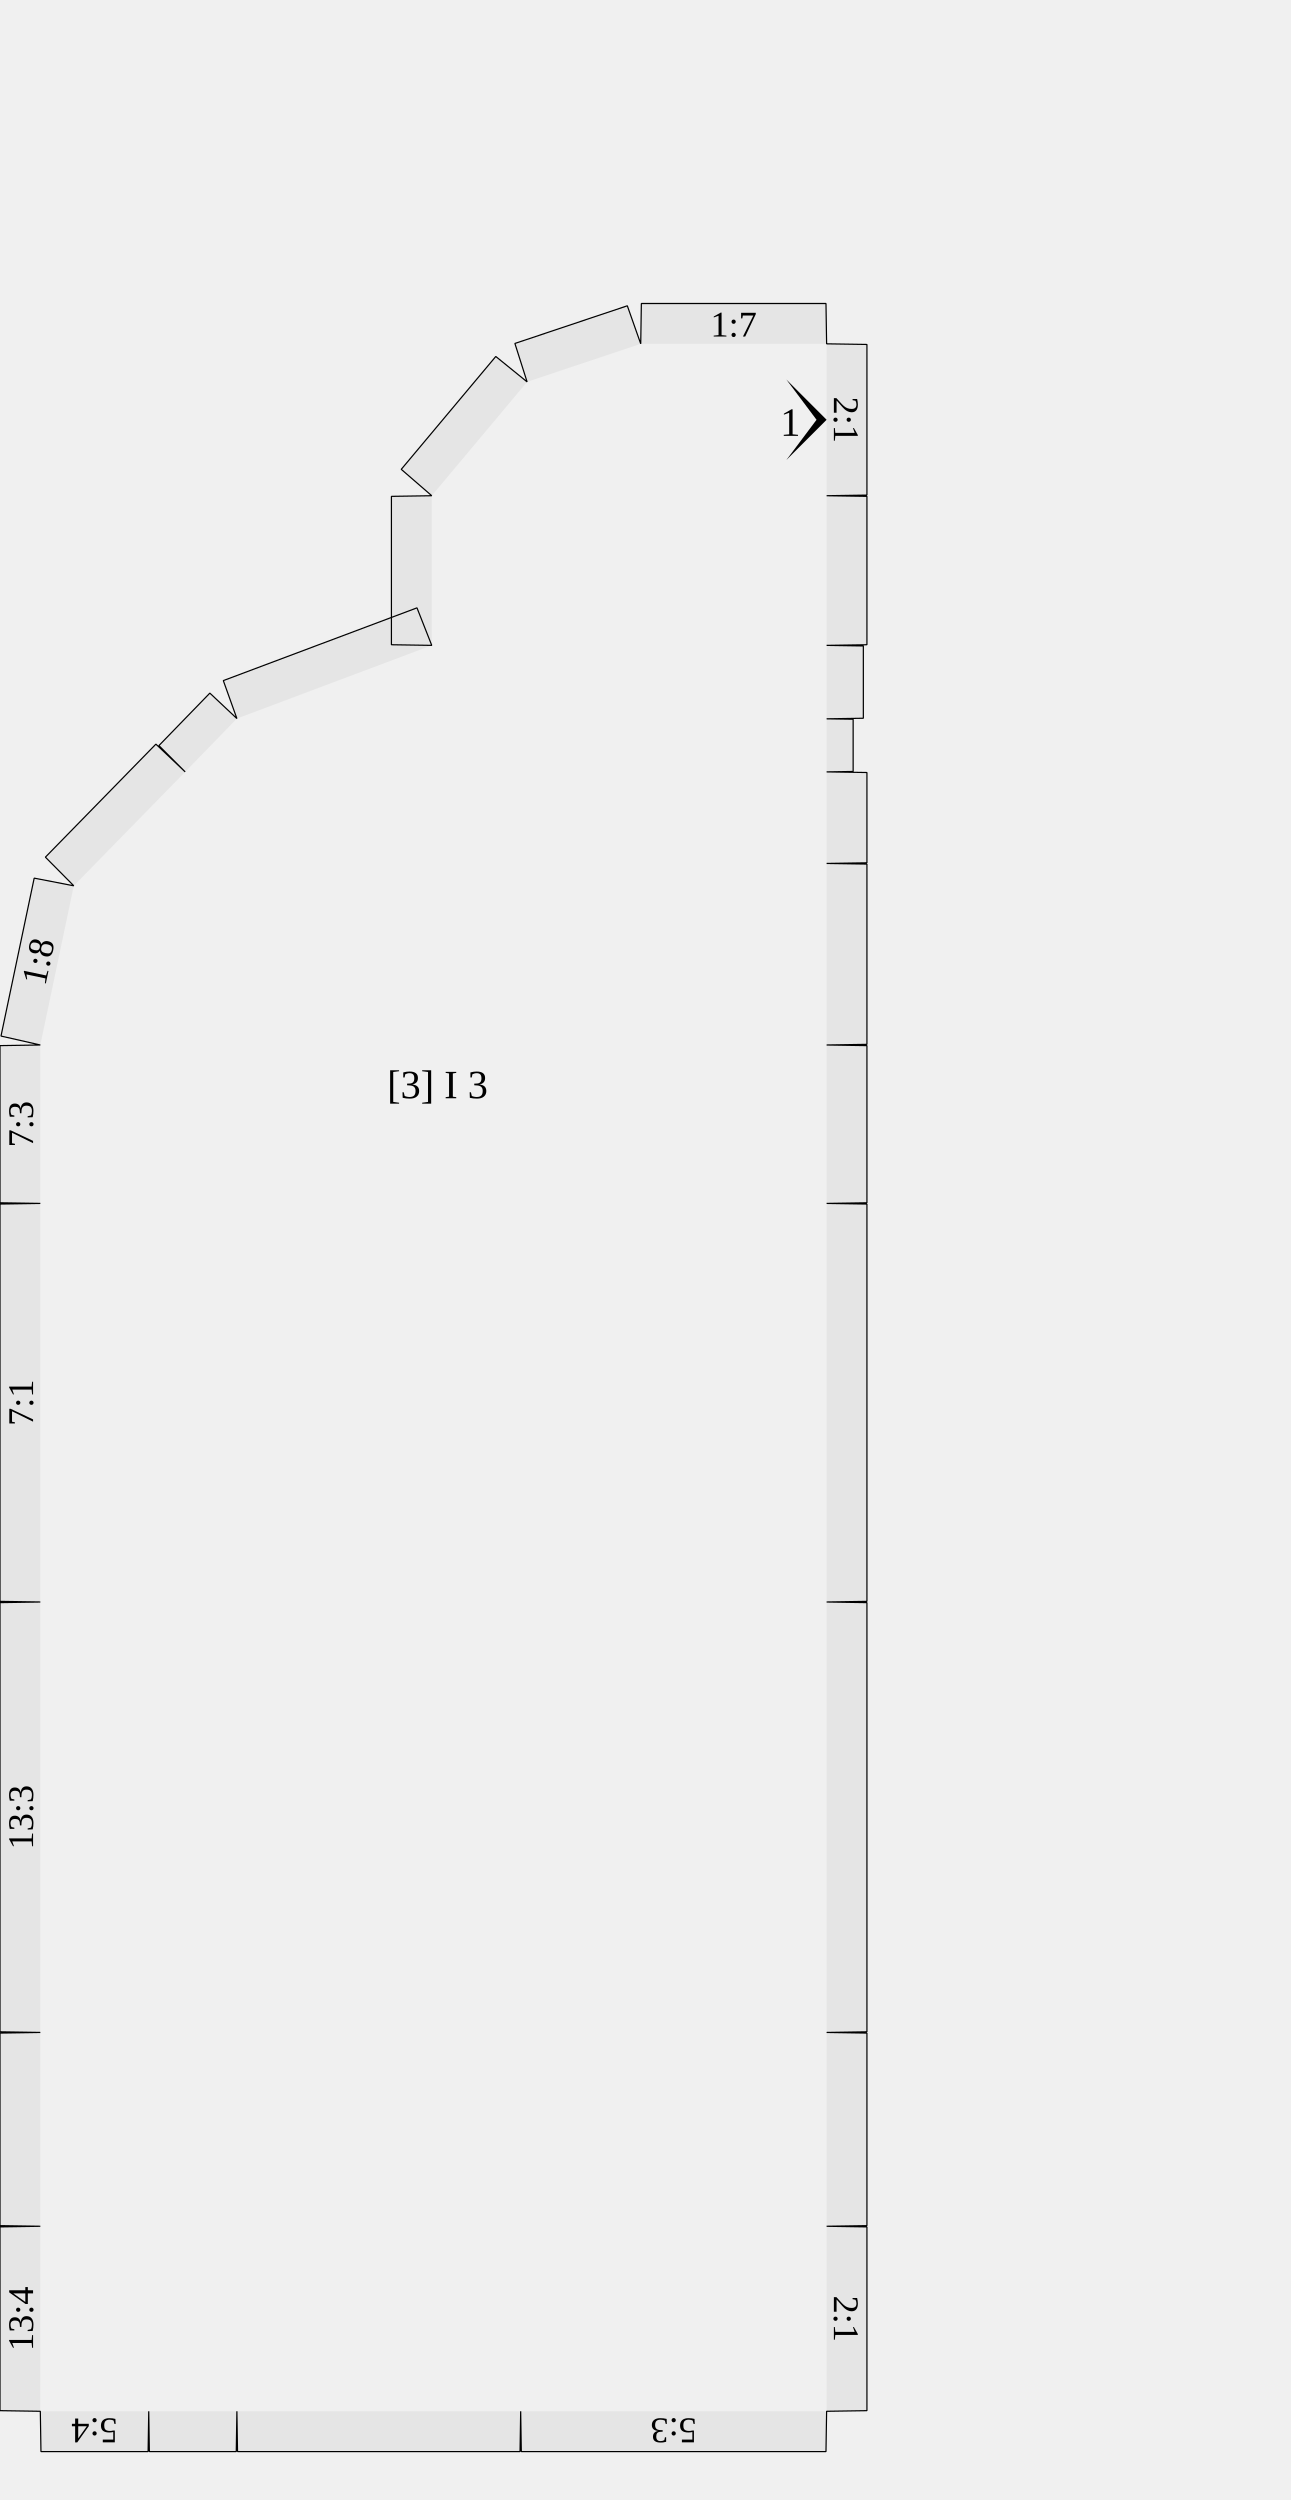
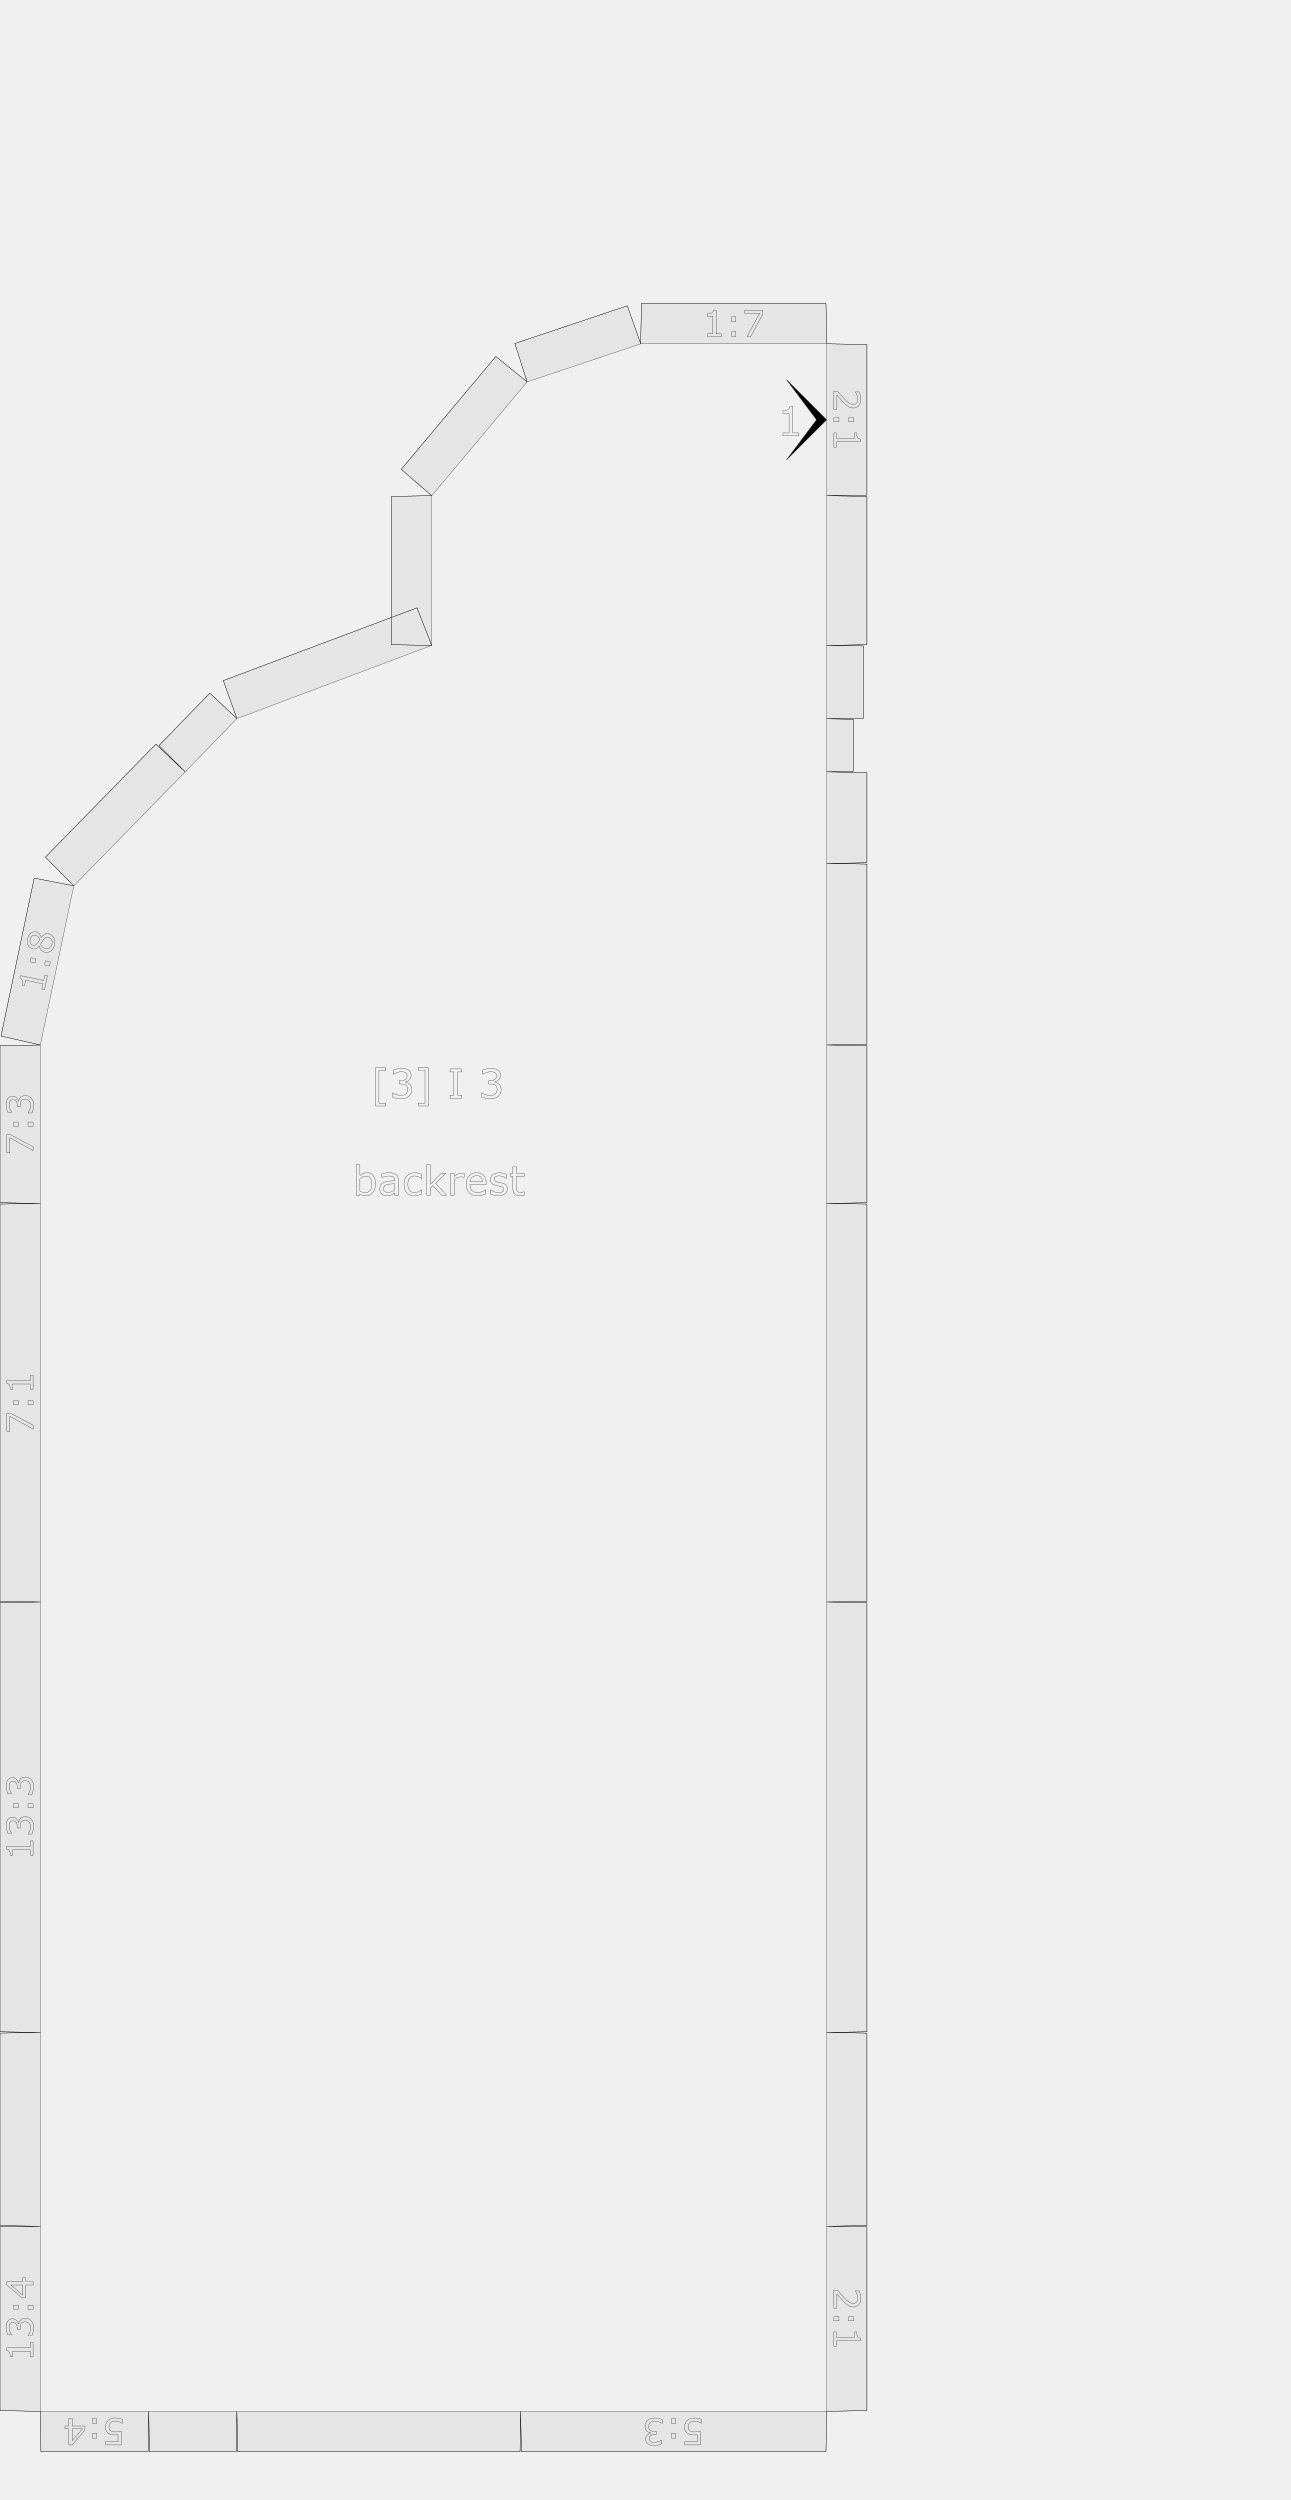
- <svg xmlns="http://www.w3.org/2000/svg" version="1.1" width="320.00mm" height="620.00mm" viewBox="0 0 320.00 620.00">
-   <style type="text/css">
+ <svg xmlns="http://www.w3.org/2000/svg" version="1.1" width="320.00mm" height="620.00mm" viewBox="0 0 320.00 620.00" id="svg62">
+   <defs id="defs66" />
+   <style type="text/css" id="style2">
    path {
        fill: none;
        stroke-linecap: butt;
        stroke-linejoin: bevel;
        stroke-dasharray: none;
    }
    path.outer {
        stroke: #000000;
        stroke-dasharray: none;
        stroke-dashoffset: 0;
        stroke-width: 0.3;
        stroke-opacity: 1.0;
    }
    path.convex {
        stroke: #000000;
        stroke-dasharray: 0.50,1.00;
        stroke-dashoffset:0;
        stroke-width:0.2;
        stroke-opacity: 1.0
    }
    path.concave {
        stroke: #000000;
        stroke-dasharray: 1.00,0.50,0.20,0.50;
        stroke-dashoffset: 0;
        stroke-width: 0.2;
        stroke-opacity: 1.0
    }
    path.freestyle {
        stroke: #000000;
        stroke-dasharray: none;
        stroke-dashoffset: 0;
        stroke-width: 0.2;
        stroke-opacity: 1.0
    }
    path.outer_background {
        stroke: #ffffff;
        stroke-opacity: 1.0;
        stroke-width: 0.5
    }
    path.inner_background {
        stroke: #ffffff;
        stroke-opacity: 1.0;
        stroke-width: 0.2
    }
    path.sticker {
        fill: #e5e5e5;
        stroke: none;
        fill-opacity: 1.0;
    }
    path.arrow {
        fill: #000000;
    }
    text {
        font-style: normal;
        fill: #000000;
        fill-opacity: 1.0;
        stroke: none;
    }
    text, tspan {
        text-anchor:middle;
    }
    </style>
-   <g>
-     <text transform="translate(108.5 272.3666)" style="font-size:10.00">
-       <tspan>[3] I 3</tspan>
-     </text>
-     <path class="sticker" d=" M 205 397.294 L 215 397.451 L 215 503.889 L 205 504.046 Z M 205 552.113 L 215 552.27 L 215 597.843 L 205 598 Z M 205 178.267 L 211.58 178.37 L 211.58 191.324 L 205 191.427 Z M 205 160.052 L 214.108 160.195 L 214.108 178.124 L 205 178.267 Z M 205 85.267 L 215 85.424 L 215 122.782 L 205 122.939 Z M 205 259.156 L 215 259.313 L 215 298.29 L 205 298.447 Z M 205 122.939 L 215 123.096 L 215 159.895 L 205 160.052 Z M 205 214.133 L 215 214.29 L 215 258.999 L 205 259.156 Z M 205 298.447 L 215 298.604 L 215 397.137 L 205 397.294 Z M 205 504.046 L 215 504.203 L 215 551.955 L 205 552.113 Z M 205 191.427 L 215 191.584 L 215 213.976 L 205 214.133 Z M 10 504.046 L 0 503.889 L 0 397.451 L 10 397.294 Z M 10 598 L 0 597.843 L 0 552.27 L 10 552.113 Z M 58.75 598 L 58.593 608 L 37.044 608 L 36.887 598 Z M 205 598 L 204.843 608 L 129.285 608 L 129.128 598 Z M 45.922 191.423 L 39.412 184.905 L 52.039 171.892 L 58.75 178.203 Z M 10 397.294 L 0 397.137 L 0 298.604 L 10 298.447 Z M 58.75 178.203 L 55.381 168.786 L 103.41 150.746 L 107.073 160.052 Z M 158.9 85.267 L 159.057 75.267 L 204.843 75.267 L 205 85.267 Z M 107.073 160.052 L 97.073 159.895 L 97.073 123.096 L 107.073 122.939 Z M 18.297 219.679 L 11.257 212.576 L 38.662 184.545 L 45.922 191.423 Z M 10 259.156 L 0.246 256.945 L 8.479 217.776 L 18.297 219.679 Z M 129.128 598 L 128.971 608 L 58.907 608 L 58.75 598 Z M 130.72 94.707 L 127.693 85.175 L 155.575 75.835 L 158.9 85.267 Z M 107.073 122.939 L 99.508 116.397 L 122.953 88.406 L 130.72 94.707 Z M 36.887 598 L 36.73 608 L 10.157 608 L 10 598 Z M 10 298.447 L 0 298.29 L 0 259.313 L 10 259.156 Z M 10 552.113 L 0 551.955 L 0 504.203 L 10 504.046 Z " />
-     <path class="outer" d=" M 215 298.604 L 215 397.137 L 205 397.294 L 215 397.451 L 215 503.889 L 205 504.046 L 215 504.203 L 215 551.955 L 205 552.113 L 215 552.27 L 215 597.843 L 205 598 L 204.843 608 L 129.285 608 L 129.128 598 L 128.971 608 L 58.907 608 L 58.75 598 L 58.593 608 L 37.044 608 L 36.887 598 L 36.73 608 L 10.157 608 L 10 598 L 0 597.843 L 0 552.27 L 10 552.113 L 0 551.955 L 0 504.203 L 10 504.046 L 0 503.889 L 0 397.451 L 10 397.294 L 0 397.137 L 0 298.604 L 10 298.447 L 0 298.29 L 0 259.313 L 10 259.156 L 0.246 256.945 L 8.479 217.776 L 18.297 219.679 L 11.257 212.576 L 38.662 184.545 L 45.922 191.423 L 39.412 184.905 L 52.039 171.892 L 58.75 178.203 L 55.381 168.786 L 103.41 150.746 L 107.073 160.052 L 97.073 159.895 L 97.073 123.096 L 107.073 122.939 L 99.508 116.397 L 122.953 88.406 L 130.72 94.707 L 127.693 85.175 L 155.575 75.835 L 158.9 85.267 L 159.057 75.267 L 204.843 75.267 L 205 85.267 L 215 85.424 L 215 122.782 L 205 122.939 L 215 123.096 L 215 159.895 L 205 160.052 L 214.108 160.195 L 214.108 178.124 L 205 178.267 L 211.58 178.37 L 211.58 191.324 L 205 191.427 L 215 191.584 L 215 213.976 L 205 214.133 L 215 214.29 L 215 258.999 L 205 259.156 L 215 259.313 L 215 298.29 L 205 298.447 Z " />
-     <text transform="matrix(-0 1 -1 -0 206.8001 575.0563)" style="font-size:9.00">
-       <tspan>2:1</tspan>
-     </text>
-     <g>
-       <path transform="matrix(0.000003 10 -10 0.000003 205 104.1028)" class="arrow" d="M 0 0 L 1 1 L 0 0.25 L -1 1 Z" />
-       <text transform="translate(196 108.1028)" style="font-size:10.00">
-         <tspan>1</tspan>
-       </text>
+   <g id="g60">
+     <g id="g4785">
+       <path d="m 95.663,274.281 h -2.539 v -9.512 h 2.539 v 0.698 h -1.689 v 8.115 h 1.689 z" style="font-style:normal;font-size:medium;text-anchor:middle;fill:none;fill-opacity:1;stroke:#000000;stroke-width:0.066;stroke-linecap:butt;stroke-linejoin:bevel;stroke-dasharray:none;stroke-opacity:1" id="path4679" />
+       <path d="m 101.576,268.866 q 0.234,0.21 0.386,0.527 0.151,0.317 0.151,0.82 0,0.498 -0.181,0.913 -0.181,0.415 -0.508,0.723 -0.366,0.342 -0.864,0.508 -0.493,0.161 -1.084,0.161 -0.605,0 -1.191,-0.146 -0.586,-0.142 -0.962,-0.312 v -1.021 h 0.073 q 0.415,0.273 0.977,0.454 0.562,0.181 1.084,0.181 0.308,0 0.654,-0.103 0.347,-0.103 0.562,-0.303 0.225,-0.215 0.332,-0.474 0.112,-0.259 0.112,-0.654 0,-0.391 -0.127,-0.645 -0.122,-0.259 -0.342,-0.405 -0.22,-0.151 -0.532,-0.205 -0.313,-0.059 -0.674,-0.059 h -0.439 v -0.811 h 0.342 q 0.742,0 1.182,-0.308 0.444,-0.312 0.444,-0.908 0,-0.264 -0.112,-0.459 -0.112,-0.2 -0.312,-0.327 -0.21,-0.127 -0.449,-0.176 -0.239,-0.049 -0.542,-0.049 -0.464,0 -0.986,0.166 -0.522,0.166 -0.986,0.469 h -0.049 v -1.021 q 0.347,-0.171 0.923,-0.312 0.581,-0.146 1.123,-0.146 0.532,0 0.938,0.098 0.405,0.098 0.732,0.312 0.352,0.234 0.532,0.566 0.181,0.332 0.181,0.776 0,0.605 -0.43,1.06 -0.425,0.449 -1.006,0.566 v 0.068 q 0.234,0.039 0.537,0.166 0.303,0.122 0.513,0.308 z" style="font-style:normal;font-size:medium;text-anchor:middle;fill:none;fill-opacity:1;stroke:#000000;stroke-width:0.066;stroke-linecap:butt;stroke-linejoin:bevel;stroke-dasharray:none;stroke-opacity:1" id="path4681" />
+       <path d="m 106.249,274.281 h -2.539 v -0.698 h 1.689 v -8.115 h -1.689 v -0.698 h 2.539 z" style="font-style:normal;font-size:medium;text-anchor:middle;fill:none;fill-opacity:1;stroke:#000000;stroke-width:0.066;stroke-linecap:butt;stroke-linejoin:bevel;stroke-dasharray:none;stroke-opacity:1" id="path4683" />
+       <path d="m 114.481,272.367 h -2.871 v -0.742 h 0.952 v -5.786 h -0.952 v -0.742 h 2.871 v 0.742 h -0.952 v 5.786 h 0.952 z" style="font-style:normal;font-size:medium;text-anchor:middle;fill:none;fill-opacity:1;stroke:#000000;stroke-width:0.066;stroke-linecap:butt;stroke-linejoin:bevel;stroke-dasharray:none;stroke-opacity:1" id="path4685" />
+       <path d="m 123.744,268.866 q 0.234,0.21 0.386,0.527 0.151,0.317 0.151,0.82 0,0.498 -0.181,0.913 -0.181,0.415 -0.508,0.723 -0.366,0.342 -0.864,0.508 -0.493,0.161 -1.084,0.161 -0.605,0 -1.191,-0.146 -0.586,-0.142 -0.962,-0.312 v -1.021 h 0.073 q 0.415,0.273 0.977,0.454 0.562,0.181 1.084,0.181 0.308,0 0.654,-0.103 0.347,-0.103 0.562,-0.303 0.225,-0.215 0.332,-0.474 0.112,-0.259 0.112,-0.654 0,-0.391 -0.127,-0.645 -0.122,-0.259 -0.342,-0.405 -0.22,-0.151 -0.532,-0.205 -0.312,-0.059 -0.674,-0.059 h -0.439 v -0.811 h 0.342 q 0.742,0 1.182,-0.308 0.444,-0.312 0.444,-0.908 0,-0.264 -0.112,-0.459 -0.112,-0.2 -0.312,-0.327 -0.21,-0.127 -0.449,-0.176 -0.239,-0.049 -0.542,-0.049 -0.464,0 -0.986,0.166 -0.522,0.166 -0.986,0.469 h -0.049 v -1.021 q 0.347,-0.171 0.923,-0.312 0.581,-0.146 1.123,-0.146 0.532,0 0.938,0.098 0.405,0.098 0.732,0.312 0.352,0.234 0.532,0.566 0.181,0.332 0.181,0.776 0,0.605 -0.43,1.06 -0.425,0.449 -1.006,0.566 v 0.068 q 0.234,0.039 0.537,0.166 0.303,0.122 0.513,0.308 z" style="font-style:normal;font-size:medium;text-anchor:middle;fill:none;fill-opacity:1;stroke:#000000;stroke-width:0.066;stroke-linecap:butt;stroke-linejoin:bevel;stroke-dasharray:none;stroke-opacity:1" id="path4687" />
+       <path style="stroke:#000000;stroke-opacity:1;stroke-width:0.066" id="path8" d=" M 205 397.294 L 215 397.451 L 215 503.889 L 205 504.046 Z M 205 552.113 L 215 552.27 L 215 597.843 L 205 598 Z M 205 178.267 L 211.58 178.37 L 211.58 191.324 L 205 191.427 Z M 205 160.052 L 214.108 160.195 L 214.108 178.124 L 205 178.267 Z M 205 85.267 L 215 85.424 L 215 122.782 L 205 122.939 Z M 205 259.156 L 215 259.313 L 215 298.29 L 205 298.447 Z M 205 122.939 L 215 123.096 L 215 159.895 L 205 160.052 Z M 205 214.133 L 215 214.29 L 215 258.999 L 205 259.156 Z M 205 298.447 L 215 298.604 L 215 397.137 L 205 397.294 Z M 205 504.046 L 215 504.203 L 215 551.955 L 205 552.113 Z M 205 191.427 L 215 191.584 L 215 213.976 L 205 214.133 Z M 10 504.046 L 0 503.889 L 0 397.451 L 10 397.294 Z M 10 598 L 0 597.843 L 0 552.27 L 10 552.113 Z M 58.75 598 L 58.593 608 L 37.044 608 L 36.887 598 Z M 205 598 L 204.843 608 L 129.285 608 L 129.128 598 Z M 45.922 191.423 L 39.412 184.905 L 52.039 171.892 L 58.75 178.203 Z M 10 397.294 L 0 397.137 L 0 298.604 L 10 298.447 Z M 58.75 178.203 L 55.381 168.786 L 103.41 150.746 L 107.073 160.052 Z M 158.9 85.267 L 159.057 75.267 L 204.843 75.267 L 205 85.267 Z M 107.073 160.052 L 97.073 159.895 L 97.073 123.096 L 107.073 122.939 Z M 18.297 219.679 L 11.257 212.576 L 38.662 184.545 L 45.922 191.423 Z M 10 259.156 L 0.246 256.945 L 8.479 217.776 L 18.297 219.679 Z M 129.128 598 L 128.971 608 L 58.907 608 L 58.75 598 Z M 130.72 94.707 L 127.693 85.175 L 155.575 75.835 L 158.9 85.267 Z M 107.073 122.939 L 99.508 116.397 L 122.953 88.406 L 130.72 94.707 Z M 36.887 598 L 36.73 608 L 10.157 608 L 10 598 Z M 10 298.447 L 0 298.29 L 0 259.313 L 10 259.156 Z M 10 552.113 L 0 551.955 L 0 504.203 L 10 504.046 Z " class="sticker" />
+       <path style="stroke:#000000;stroke-opacity:1;stroke-width:0.066" id="path10" d=" M 215 298.604 L 215 397.137 L 205 397.294 L 215 397.451 L 215 503.889 L 205 504.046 L 215 504.203 L 215 551.955 L 205 552.113 L 215 552.27 L 215 597.843 L 205 598 L 204.843 608 L 129.285 608 L 129.128 598 L 128.971 608 L 58.907 608 L 58.75 598 L 58.593 608 L 37.044 608 L 36.887 598 L 36.73 608 L 10.157 608 L 10 598 L 0 597.843 L 0 552.27 L 10 552.113 L 0 551.955 L 0 504.203 L 10 504.046 L 0 503.889 L 0 397.451 L 10 397.294 L 0 397.137 L 0 298.604 L 10 298.447 L 0 298.29 L 0 259.313 L 10 259.156 L 0.246 256.945 L 8.479 217.776 L 18.297 219.679 L 11.257 212.576 L 38.662 184.545 L 45.922 191.423 L 39.412 184.905 L 52.039 171.892 L 58.75 178.203 L 55.381 168.786 L 103.41 150.746 L 107.073 160.052 L 97.073 159.895 L 97.073 123.096 L 107.073 122.939 L 99.508 116.397 L 122.953 88.406 L 130.72 94.707 L 127.693 85.175 L 155.575 75.835 L 158.9 85.267 L 159.057 75.267 L 204.843 75.267 L 205 85.267 L 215 85.424 L 215 122.782 L 205 122.939 L 215 123.096 L 215 159.895 L 205 160.052 L 214.108 160.195 L 214.108 178.124 L 205 178.267 L 211.58 178.37 L 211.58 191.324 L 205 191.427 L 215 191.584 L 215 213.976 L 205 214.133 L 215 214.29 L 215 258.999 L 205 259.156 L 215 259.313 L 215 298.29 L 205 298.447 Z " class="outer" />
+       <path d="m 206.8,572.415 v -4.43 h 0.918 q 0.396,0.461 0.791,0.923 0.396,0.466 0.787,0.866 0.817,0.844 1.296,1.156 0.483,0.312 1.042,0.312 0.51,0 0.795,-0.338 0.29,-0.334 0.29,-0.936 0,-0.4 -0.141,-0.866 -0.141,-0.466 -0.431,-0.91 v -0.044 h 0.923 q 0.154,0.312 0.281,0.831 0.127,0.523 0.127,1.011 0,1.006 -0.488,1.578 -0.483,0.571 -1.314,0.571 -0.374,0 -0.699,-0.097 -0.321,-0.092 -0.611,-0.277 -0.272,-0.171 -0.536,-0.404 -0.264,-0.229 -0.584,-0.558 -0.461,-0.47 -0.896,-0.971 -0.431,-0.501 -0.8,-0.936 v 3.52 z" style="font-style:normal;font-size:medium;text-anchor:middle;fill:none;fill-opacity:1;stroke:#000000;stroke-width:0.066;stroke-linecap:butt;stroke-linejoin:bevel;stroke-dasharray:none;stroke-opacity:1" id="path4672" />
+       <path d="m 210.456,575.579 v -1.05 h 1.252 v 1.05 z m -3.656,0 v -1.05 h 1.252 v 1.05 z" style="font-style:normal;font-size:medium;text-anchor:middle;fill:none;fill-opacity:1;stroke:#000000;stroke-width:0.066;stroke-linecap:butt;stroke-linejoin:bevel;stroke-dasharray:none;stroke-opacity:1" id="path4674" />
+       <path d="m 206.8,581.868 v -3.542 h 0.668 v 1.362 h 4.386 v -1.362 h 0.598 q 0,0.277 0.044,0.593 0.048,0.316 0.136,0.479 0.11,0.202 0.277,0.316 0.171,0.119 0.457,0.136 v 0.681 h -5.897 v 1.336 z" style="font-style:normal;font-size:medium;text-anchor:middle;fill:none;fill-opacity:1;stroke:#000000;stroke-width:0.066;stroke-linecap:butt;stroke-linejoin:bevel;stroke-dasharray:none;stroke-opacity:1" id="path4676" />
+       <path class="arrow" d="m 205,104.103 -10,10 7.5,-10 -7.5,-10 z" id="path16" style="fill:#000000;stroke-width:0.066;stroke-linecap:butt;stroke-linejoin:bevel;stroke-dasharray:none;stroke:#000000;stroke-opacity:1" />
+       <path d="m 198.109,108.103 h -3.936 v -0.742 h 1.514 v -4.873 h -1.514 v -0.664 q 0.308,0 0.659,-0.049 0.352,-0.054 0.532,-0.151 0.225,-0.122 0.352,-0.308 0.132,-0.19 0.151,-0.508 h 0.757 v 6.553 h 1.484 z" style="font-style:normal;font-size:medium;text-anchor:middle;fill:none;fill-opacity:1;stroke:#000000;stroke-width:0.066;stroke-linecap:butt;stroke-linejoin:bevel;stroke-dasharray:none;stroke-opacity:1" id="path4669" />
+       <path d="m 206.8,101.462 v -4.43 h 0.918 q 0.396,0.461 0.791,0.923 0.396,0.466 0.787,0.866 0.817,0.844 1.296,1.156 0.483,0.312 1.042,0.312 0.51,0 0.795,-0.338 0.29,-0.334 0.29,-0.936 0,-0.4 -0.141,-0.866 -0.141,-0.466 -0.431,-0.91 v -0.044 h 0.923 q 0.154,0.312 0.281,0.831 0.127,0.523 0.127,1.011 0,1.006 -0.488,1.578 -0.483,0.571 -1.314,0.571 -0.374,0 -0.699,-0.097 -0.321,-0.092 -0.611,-0.277 -0.272,-0.171 -0.536,-0.404 -0.264,-0.229 -0.584,-0.558 -0.461,-0.47 -0.896,-0.971 -0.431,-0.501 -0.8,-0.936 v 3.52 z" style="font-style:normal;font-size:medium;text-anchor:middle;fill:none;fill-opacity:1;stroke:#000000;stroke-width:0.066;stroke-linecap:butt;stroke-linejoin:bevel;stroke-dasharray:none;stroke-opacity:1" id="path4662" />
+       <path d="m 210.456,104.626 v -1.05 h 1.252 v 1.05 z m -3.656,0 v -1.05 h 1.252 v 1.05 z" style="font-style:normal;font-size:medium;text-anchor:middle;fill:none;fill-opacity:1;stroke:#000000;stroke-width:0.066;stroke-linecap:butt;stroke-linejoin:bevel;stroke-dasharray:none;stroke-opacity:1" id="path4664" />
+       <path d="m 206.8,110.914 v -3.542 h 0.668 v 1.362 h 4.386 v -1.362 h 0.598 q 0,0.277 0.044,0.593 0.048,0.316 0.136,0.479 0.11,0.202 0.277,0.316 0.171,0.119 0.457,0.136 v 0.681 h -5.897 v 1.336 z" style="font-style:normal;font-size:medium;text-anchor:middle;fill:none;fill-opacity:1;stroke:#000000;stroke-width:0.066;stroke-linecap:butt;stroke-linejoin:bevel;stroke-dasharray:none;stroke-opacity:1" id="path4666" />
+       <path d="m 8.2,456.55 v 3.542 H 7.532 l 0,-1.362 H 3.146 v 1.362 H 2.549 q 0,-0.277 -0.044,-0.593 -0.048,-0.316 -0.136,-0.479 -0.11,-0.202 -0.277,-0.316 -0.171,-0.119 -0.457,-0.136 l 0,-0.681 h 5.897 V 456.55 Z" style="font-style:normal;font-size:medium;text-anchor:middle;fill:none;fill-opacity:1;stroke:#000000;stroke-width:0.066;stroke-linecap:butt;stroke-linejoin:bevel;stroke-dasharray:none;stroke-opacity:1" id="path4653" />
+       <path d="m 5.049,451.022 q 0.189,-0.211 0.475,-0.347 0.286,-0.136 0.738,-0.136 0.448,0 0.822,0.163 0.374,0.163 0.65,0.457 0.308,0.33 0.457,0.778 0.145,0.444 0.145,0.976 0,0.545 -0.132,1.072 -0.127,0.527 -0.281,0.866 h -0.918 v -0.066 q 0.246,-0.374 0.409,-0.879 0.163,-0.505 0.163,-0.976 0,-0.277 -0.092,-0.589 -0.092,-0.312 -0.272,-0.505 -0.193,-0.202 -0.426,-0.299 -0.233,-0.101 -0.589,-0.101 -0.352,0 -0.58,0.114 -0.233,0.11 -0.365,0.308 -0.136,0.198 -0.185,0.479 -0.053,0.281 -0.053,0.606 v 0.396 h -0.729 v -0.308 q 0,-0.668 -0.277,-1.063 -0.281,-0.4 -0.817,-0.4 -0.237,0 -0.413,0.101 -0.18,0.101 -0.294,0.281 -0.114,0.189 -0.158,0.404 -0.044,0.215 -0.044,0.488 0,0.417 0.149,0.888 0.149,0.47 0.422,0.888 v 0.044 H 1.933 q -0.154,-0.312 -0.281,-0.831 -0.132,-0.523 -0.132,-1.011 0,-0.479 0.088,-0.844 0.088,-0.365 0.281,-0.659 0.211,-0.316 0.51,-0.479 0.299,-0.163 0.699,-0.163 0.545,0 0.954,0.387 0.404,0.382 0.51,0.905 h 0.062 q 0.035,-0.211 0.149,-0.483 0.11,-0.272 0.277,-0.461 z" style="font-style:normal;font-size:medium;text-anchor:middle;fill:none;fill-opacity:1;stroke:#000000;stroke-width:0.066;stroke-linecap:butt;stroke-linejoin:bevel;stroke-dasharray:none;stroke-opacity:1" id="path4655" />
+       <path d="m 4.544,447.282 v 1.05 H 3.291 v -1.05 z m 3.656,0 v 1.05 H 6.948 v -1.05 z" style="font-style:normal;font-size:medium;text-anchor:middle;fill:none;fill-opacity:1;stroke:#000000;stroke-width:0.066;stroke-linecap:butt;stroke-linejoin:bevel;stroke-dasharray:none;stroke-opacity:1" id="path4657" />
+       <path d="m 5.049,441.196 q 0.189,-0.211 0.475,-0.347 0.286,-0.136 0.738,-0.136 0.448,0 0.822,0.163 0.374,0.163 0.65,0.457 0.308,0.33 0.457,0.778 0.145,0.444 0.145,0.976 0,0.545 -0.132,1.072 -0.127,0.527 -0.281,0.866 h -0.918 v -0.066 q 0.246,-0.374 0.409,-0.879 0.163,-0.505 0.163,-0.976 0,-0.277 -0.092,-0.589 -0.092,-0.312 -0.272,-0.505 -0.193,-0.202 -0.426,-0.299 -0.233,-0.101 -0.589,-0.101 -0.352,0 -0.58,0.114 -0.233,0.11 -0.365,0.308 -0.136,0.198 -0.185,0.479 -0.053,0.281 -0.053,0.606 v 0.396 H 4.285 v -0.308 q 0,-0.668 -0.277,-1.063 -0.281,-0.4 -0.817,-0.4 -0.237,0 -0.413,0.101 -0.18,0.101 -0.294,0.281 -0.114,0.189 -0.158,0.404 -0.044,0.215 -0.044,0.488 0,0.417 0.149,0.888 0.149,0.47 0.422,0.888 v 0.044 H 1.933 q -0.154,-0.312 -0.281,-0.831 -0.132,-0.523 -0.132,-1.011 0,-0.479 0.088,-0.844 0.088,-0.365 0.281,-0.659 0.211,-0.316 0.51,-0.479 0.299,-0.163 0.699,-0.163 0.545,0 0.954,0.387 0.404,0.382 0.51,0.905 h 0.062 q 0.035,-0.211 0.149,-0.483 0.11,-0.272 0.277,-0.461 z" style="font-style:normal;font-size:medium;text-anchor:middle;fill:none;fill-opacity:1;stroke:#000000;stroke-width:0.066;stroke-linecap:butt;stroke-linejoin:bevel;stroke-dasharray:none;stroke-opacity:1" id="path4659" />
+       <path d="m 8.2,580.936 v 3.542 H 7.532 l 0,-1.362 H 3.146 v 1.362 H 2.549 q 0,-0.277 -0.044,-0.593 -0.048,-0.316 -0.136,-0.479 -0.11,-0.202 -0.277,-0.316 -0.171,-0.119 -0.457,-0.136 l 0,-0.681 h 5.897 v -1.336 z" style="font-style:normal;font-size:medium;text-anchor:middle;fill:none;fill-opacity:1;stroke:#000000;stroke-width:0.066;stroke-linecap:butt;stroke-linejoin:bevel;stroke-dasharray:none;stroke-opacity:1" id="path4644" />
+       <path d="m 5.049,575.408 q 0.189,-0.211 0.475,-0.347 0.286,-0.136 0.738,-0.136 0.448,0 0.822,0.163 0.374,0.163 0.65,0.457 0.308,0.33 0.457,0.778 0.145,0.444 0.145,0.976 0,0.545 -0.132,1.072 -0.127,0.527 -0.281,0.866 h -0.918 v -0.066 q 0.246,-0.374 0.409,-0.879 0.163,-0.505 0.163,-0.976 0,-0.277 -0.092,-0.589 -0.092,-0.312 -0.272,-0.505 -0.193,-0.202 -0.426,-0.299 -0.233,-0.101 -0.589,-0.101 -0.352,0 -0.58,0.114 -0.233,0.11 -0.365,0.308 -0.136,0.198 -0.185,0.479 -0.053,0.281 -0.053,0.606 v 0.396 h -0.729 v -0.308 q 0,-0.668 -0.277,-1.063 -0.281,-0.4 -0.817,-0.4 -0.237,0 -0.413,0.101 -0.18,0.101 -0.294,0.281 -0.114,0.189 -0.158,0.404 -0.044,0.215 -0.044,0.488 0,0.417 0.149,0.888 0.149,0.47 0.422,0.888 v 0.044 H 1.933 q -0.154,-0.312 -0.281,-0.831 -0.132,-0.523 -0.132,-1.011 0,-0.479 0.088,-0.844 0.088,-0.365 0.281,-0.659 0.211,-0.316 0.51,-0.479 0.299,-0.163 0.699,-0.163 0.545,0 0.954,0.387 0.404,0.382 0.51,0.905 h 0.062 q 0.035,-0.211 0.149,-0.483 0.11,-0.272 0.277,-0.461 z" style="font-style:normal;font-size:medium;text-anchor:middle;fill:none;fill-opacity:1;stroke:#000000;stroke-width:0.066;stroke-linecap:butt;stroke-linejoin:bevel;stroke-dasharray:none;stroke-opacity:1" id="path4646" />
+       <path d="m 4.544,571.668 v 1.05 H 3.291 v -1.05 z m 3.656,0 v 1.05 H 6.948 v -1.05 z" style="font-style:normal;font-size:medium;text-anchor:middle;fill:none;fill-opacity:1;stroke:#000000;stroke-width:0.066;stroke-linecap:butt;stroke-linejoin:bevel;stroke-dasharray:none;stroke-opacity:1" id="path4648" />
+       <path d="m 6.359,564.857 v 0.971 H 8.2 v 0.844 H 6.359 v 3.133 H 5.348 L 1.657,566.636 v -0.809 h 3.999 v -0.971 z m -0.703,1.815 h -2.953 l 2.953,2.536 z" style="font-style:normal;font-size:medium;text-anchor:middle;fill:none;fill-opacity:1;stroke:#000000;stroke-width:0.066;stroke-linecap:butt;stroke-linejoin:bevel;stroke-dasharray:none;stroke-opacity:1" id="path4650" />
+       <path d="m 169.758,601.879 q 0,-0.457 0.167,-0.875 0.167,-0.417 0.457,-0.703 0.316,-0.308 0.756,-0.475 0.435,-0.163 1.011,-0.163 0.536,0 1.033,0.114 0.497,0.11 0.839,0.268 v 0.927 h -0.061 q -0.36,-0.229 -0.844,-0.391 -0.483,-0.158 -0.949,-0.158 -0.312,0 -0.602,0.088 -0.294,0.088 -0.523,0.308 -0.193,0.189 -0.29,0.453 -0.101,0.264 -0.101,0.611 0,0.338 0.119,0.571 0.114,0.233 0.321,0.374 0.229,0.167 0.558,0.233 0.325,0.07 0.729,0.07 0.387,0 0.747,-0.053 0.356,-0.053 0.615,-0.105 v 3.371 h -3.938 v -0.769 h 3.089 v -1.74 q -0.189,0.018 -0.387,0.026 -0.198,0.009 -0.343,0.009 -0.532,0 -0.932,-0.092 -0.4,-0.088 -0.734,-0.316 -0.352,-0.242 -0.545,-0.624 -0.193,-0.382 -0.193,-0.958 z" style="font-style:normal;font-size:medium;text-anchor:middle;fill:none;fill-opacity:1;stroke:#000000;stroke-width:0.066;stroke-linecap:butt;stroke-linejoin:bevel;stroke-dasharray:none;stroke-opacity:1" id="path4637" />
+       <path d="m 166.541,603.456 h 1.05 v 1.252 h -1.05 z m 0,-3.656 h 1.05 v 1.252 h -1.05 z" style="font-style:normal;font-size:medium;text-anchor:middle;fill:none;fill-opacity:1;stroke:#000000;stroke-width:0.066;stroke-linecap:butt;stroke-linejoin:bevel;stroke-dasharray:none;stroke-opacity:1" id="path4639" />
+       <path d="m 160.455,602.951 q -0.211,-0.189 -0.347,-0.475 -0.136,-0.286 -0.136,-0.738 0,-0.448 0.163,-0.822 0.163,-0.374 0.457,-0.65 0.33,-0.308 0.778,-0.457 0.444,-0.145 0.976,-0.145 0.545,0 1.072,0.132 0.527,0.127 0.866,0.281 v 0.918 h -0.066 q -0.374,-0.246 -0.879,-0.409 -0.505,-0.163 -0.976,-0.163 -0.277,0 -0.589,0.092 -0.312,0.092 -0.505,0.272 -0.202,0.193 -0.299,0.426 -0.101,0.233 -0.101,0.589 0,0.352 0.114,0.58 0.11,0.233 0.308,0.365 0.198,0.136 0.479,0.185 0.281,0.053 0.606,0.053 h 0.396 v 0.73 h -0.308 q -0.668,0 -1.063,0.277 -0.4,0.281 -0.4,0.817 0,0.237 0.101,0.413 0.101,0.18 0.281,0.294 0.189,0.114 0.404,0.158 0.215,0.044 0.488,0.044 0.417,0 0.888,-0.149 0.47,-0.149 0.888,-0.422 h 0.044 v 0.918 q -0.312,0.154 -0.831,0.281 -0.523,0.132 -1.011,0.132 -0.479,0 -0.844,-0.088 -0.365,-0.088 -0.659,-0.281 -0.316,-0.211 -0.479,-0.51 -0.163,-0.299 -0.163,-0.699 0,-0.545 0.387,-0.954 0.382,-0.404 0.905,-0.51 v -0.061 q -0.211,-0.035 -0.483,-0.149 -0.272,-0.11 -0.461,-0.277 z" style="font-style:normal;font-size:medium;text-anchor:middle;fill:none;fill-opacity:1;stroke:#000000;stroke-width:0.066;stroke-linecap:butt;stroke-linejoin:bevel;stroke-dasharray:none;stroke-opacity:1" id="path4641" />
+       <path d="m 2.637,350.494 5.563,2.962 v 0.94 l -5.774,-3.151 v 3.727 H 1.657 v -4.478 z" style="font-style:normal;font-size:medium;text-anchor:middle;fill:none;fill-opacity:1;stroke:#000000;stroke-width:0.066;stroke-linecap:butt;stroke-linejoin:bevel;stroke-dasharray:none;stroke-opacity:1" id="path4630" />
+       <path d="m 4.544,347.348 v 1.05 H 3.291 v -1.05 z m 3.656,0 v 1.05 H 6.948 v -1.05 z" style="font-style:normal;font-size:medium;text-anchor:middle;fill:none;fill-opacity:1;stroke:#000000;stroke-width:0.066;stroke-linecap:butt;stroke-linejoin:bevel;stroke-dasharray:none;stroke-opacity:1" id="path4632" />
+       <path d="m 8.2,341.059 v 3.542 H 7.532 v -1.362 H 3.146 v 1.362 H 2.549 q 0,-0.277 -0.044,-0.593 -0.048,-0.316 -0.136,-0.479 -0.11,-0.202 -0.277,-0.316 -0.171,-0.119 -0.457,-0.136 v -0.681 h 5.897 v -1.336 z" style="font-style:normal;font-size:medium;text-anchor:middle;fill:none;fill-opacity:1;stroke:#000000;stroke-width:0.066;stroke-linecap:butt;stroke-linejoin:bevel;stroke-dasharray:none;stroke-opacity:1" id="path4634" />
+       <path d="m 178.935,83.467 h -3.542 v -0.668 h 1.362 v -4.386 h -1.362 V 77.816 q 0.277,0 0.593,-0.044 0.316,-0.048 0.479,-0.136 0.202,-0.11 0.316,-0.277 0.119,-0.171 0.136,-0.457 h 0.681 v 5.897 h 1.336 z" style="font-style:normal;font-size:medium;text-anchor:middle;fill:none;fill-opacity:1;stroke:#000000;stroke-width:0.066;stroke-linecap:butt;stroke-linejoin:bevel;stroke-dasharray:none;stroke-opacity:1" id="path4623" />
+       <path d="m 182.473,79.811 h -1.05 v -1.252 h 1.05 z m 0,3.656 h -1.05 v -1.252 h 1.05 z" style="font-style:normal;font-size:medium;text-anchor:middle;fill:none;fill-opacity:1;stroke:#000000;stroke-width:0.066;stroke-linecap:butt;stroke-linejoin:bevel;stroke-dasharray:none;stroke-opacity:1" id="path4625" />
+       <path d="m 189.153,77.903 -2.962,5.563 h -0.94 l 3.151,-5.774 H 184.675 V 76.923 h 4.478 z" style="font-style:normal;font-size:medium;text-anchor:middle;fill:none;fill-opacity:1;stroke:#000000;stroke-width:0.066;stroke-linecap:butt;stroke-linejoin:bevel;stroke-dasharray:none;stroke-opacity:1" id="path4627" />
+       <path d="m 11.767,241.997 -0.729,3.466 -0.654,-0.137 0.28,-1.333 -4.292,-0.902 -0.28,1.333 -0.585,-0.123 q 0.057,-0.271 0.079,-0.59 0.018,-0.32 -0.035,-0.497 -0.066,-0.22 -0.206,-0.367 -0.143,-0.151 -0.419,-0.227 l 0.14,-0.667 5.771,1.213 0.275,-1.307 z" style="font-style:normal;font-size:medium;text-anchor:middle;fill:none;fill-opacity:1;stroke:#000000;stroke-width:0.066;stroke-linecap:butt;stroke-linejoin:bevel;stroke-dasharray:none;stroke-opacity:1" id="path4616" />
+       <path d="m 8.917,237.783 -0.216,1.028 -1.226,-0.258 0.216,-1.028 z m 3.578,0.752 -0.216,1.028 -1.226,-0.258 0.216,-1.028 z" style="font-style:normal;font-size:medium;text-anchor:middle;fill:none;fill-opacity:1;stroke:#000000;stroke-width:0.066;stroke-linecap:butt;stroke-linejoin:bevel;stroke-dasharray:none;stroke-opacity:1" id="path4618" />
+       <path d="m 12.09,231.593 q 0.83,0.174 1.244,0.94 0.415,0.761 0.209,1.741 -0.219,1.041 -0.886,1.547 -0.667,0.502 -1.505,0.326 -0.533,-0.112 -0.898,-0.512 -0.369,-0.401 -0.505,-1.018 l -0.026,-0.005 q -0.384,0.458 -0.763,0.639 -0.378,0.176 -0.869,0.073 -0.722,-0.152 -1.079,-0.847 -0.357,-0.695 -0.164,-1.611 0.202,-0.959 0.782,-1.434 0.58,-0.475 1.29,-0.326 0.434,0.091 0.799,0.451 0.36,0.359 0.486,0.933 l 0.026,0.005 q 0.385,-0.548 0.83,-0.787 0.445,-0.239 1.03,-0.116 z m -3.341,0.362 q -0.46,-0.097 -0.806,0.203 -0.349,0.295 -0.465,0.845 -0.114,0.542 0.071,0.944 0.186,0.398 0.624,0.49 0.31,0.065 0.574,-0.059 0.261,-0.129 0.511,-0.445 0.111,-0.143 0.298,-0.413 0.188,-0.275 0.329,-0.541 -0.194,-0.485 -0.465,-0.713 -0.271,-0.228 -0.671,-0.312 z m 3.236,0.541 q -0.396,-0.083 -0.669,0.043 -0.277,0.121 -0.624,0.578 -0.137,0.182 -0.269,0.406 -0.132,0.224 -0.363,0.593 0.129,0.431 0.441,0.744 0.312,0.308 0.768,0.404 0.581,0.122 1.043,-0.198 0.463,-0.32 0.592,-0.935 0.132,-0.628 -0.112,-1.07 -0.243,-0.446 -0.806,-0.565 z" style="font-style:normal;font-size:medium;text-anchor:middle;fill:none;fill-opacity:1;stroke:#000000;stroke-width:0.066;stroke-linecap:butt;stroke-linejoin:bevel;stroke-dasharray:none;stroke-opacity:1" id="path4620" />
+       <path d="m 26.137,601.879 q 0,-0.457 0.167,-0.875 0.167,-0.417 0.457,-0.703 0.316,-0.308 0.756,-0.475 0.435,-0.163 1.011,-0.163 0.536,0 1.033,0.114 0.497,0.11 0.839,0.268 v 0.927 h -0.062 q -0.36,-0.229 -0.844,-0.391 -0.483,-0.158 -0.949,-0.158 -0.312,0 -0.602,0.088 -0.294,0.088 -0.523,0.308 -0.193,0.189 -0.29,0.453 -0.101,0.264 -0.101,0.611 0,0.338 0.119,0.571 0.114,0.233 0.321,0.374 0.229,0.167 0.558,0.233 0.325,0.07 0.729,0.07 0.387,0 0.747,-0.053 0.356,-0.053 0.615,-0.105 v 3.371 h -3.938 v -0.769 l 3.089,0 v -1.74 q -0.189,0.018 -0.387,0.026 -0.198,0.009 -0.343,0.009 -0.532,0 -0.932,-0.092 -0.4,-0.088 -0.734,-0.316 -0.352,-0.242 -0.545,-0.624 -0.193,-0.382 -0.193,-0.958 z" style="font-style:normal;font-size:medium;text-anchor:middle;fill:none;fill-opacity:1;stroke:#000000;stroke-width:0.066;stroke-linecap:butt;stroke-linejoin:bevel;stroke-dasharray:none;stroke-opacity:1" id="path4609" />
+       <path d="m 22.92,603.456 h 1.05 v 1.252 h -1.05 z m 0,-3.656 h 1.05 v 1.252 h -1.05 z" style="font-style:normal;font-size:medium;text-anchor:middle;fill:none;fill-opacity:1;stroke:#000000;stroke-width:0.066;stroke-linecap:butt;stroke-linejoin:bevel;stroke-dasharray:none;stroke-opacity:1" id="path4611" />
+       <path d="m 16.109,601.641 h 0.971 V 599.8 h 0.844 v 1.841 h 3.133 v 1.011 l -3.168,3.691 h -0.809 l 0,-3.999 h -0.971 z m 1.815,0.703 0,2.953 2.536,-2.953 z" style="font-style:normal;font-size:medium;text-anchor:middle;fill:none;fill-opacity:1;stroke:#000000;stroke-width:0.066;stroke-linecap:butt;stroke-linejoin:bevel;stroke-dasharray:none;stroke-opacity:1" id="path4613" />
+       <path d="m 2.637,281.425 5.563,2.962 v 0.94 l -5.774,-3.151 v 3.727 H 1.657 v -4.478 z" style="font-style:normal;font-size:medium;text-anchor:middle;fill:none;fill-opacity:1;stroke:#000000;stroke-width:0.066;stroke-linecap:butt;stroke-linejoin:bevel;stroke-dasharray:none;stroke-opacity:1" id="path4602" />
+       <path d="m 4.544,278.278 v 1.05 H 3.291 v -1.05 z m 3.656,0 v 1.05 H 6.948 v -1.05 z" style="font-style:normal;font-size:medium;text-anchor:middle;fill:none;fill-opacity:1;stroke:#000000;stroke-width:0.066;stroke-linecap:butt;stroke-linejoin:bevel;stroke-dasharray:none;stroke-opacity:1" id="path4604" />
+       <path d="m 5.049,272.192 q 0.189,-0.211 0.475,-0.347 0.286,-0.136 0.738,-0.136 0.448,0 0.822,0.163 0.374,0.163 0.65,0.457 0.308,0.33 0.457,0.778 0.145,0.444 0.145,0.976 0,0.545 -0.132,1.072 -0.127,0.527 -0.281,0.866 h -0.918 v -0.066 q 0.246,-0.374 0.409,-0.879 0.163,-0.505 0.163,-0.976 0,-0.277 -0.092,-0.589 -0.092,-0.312 -0.272,-0.505 -0.193,-0.202 -0.426,-0.299 -0.233,-0.101 -0.589,-0.101 -0.352,0 -0.58,0.114 -0.233,0.11 -0.365,0.308 -0.136,0.198 -0.185,0.479 -0.053,0.281 -0.053,0.606 v 0.396 H 4.284 v -0.308 q 0,-0.668 -0.277,-1.063 -0.281,-0.4 -0.817,-0.4 -0.237,0 -0.413,0.101 -0.18,0.101 -0.294,0.281 -0.114,0.189 -0.158,0.404 -0.044,0.215 -0.044,0.488 0,0.417 0.149,0.888 0.149,0.47 0.422,0.888 v 0.044 H 1.933 q -0.154,-0.312 -0.281,-0.831 -0.132,-0.523 -0.132,-1.011 0,-0.479 0.088,-0.844 0.088,-0.365 0.281,-0.659 0.211,-0.316 0.51,-0.479 0.299,-0.163 0.699,-0.163 0.545,0 0.954,0.387 0.404,0.382 0.51,0.905 h 0.062 q 0.035,-0.211 0.149,-0.483 0.11,-0.272 0.277,-0.461 z" style="font-style:normal;font-size:medium;text-anchor:middle;fill:none;fill-opacity:1;stroke:#000000;stroke-width:0.066;stroke-linecap:butt;stroke-linejoin:bevel;stroke-dasharray:none;stroke-opacity:1" id="path4606" />
+       <path d="m 93.139,293.654 q 0,0.684 -0.195,1.23 -0.19,0.547 -0.518,0.918 -0.347,0.386 -0.762,0.581 -0.415,0.19 -0.913,0.19 -0.464,0 -0.811,-0.112 -0.347,-0.107 -0.684,-0.293 l -0.059,0.254 h -0.859 v -7.598 h 0.918 v 2.715 q 0.386,-0.317 0.82,-0.518 0.435,-0.205 0.977,-0.205 0.967,0 1.523,0.742 0.562,0.742 0.562,2.095 z m -0.947,0.024 q 0,-0.977 -0.322,-1.479 -0.322,-0.508 -1.04,-0.508 -0.4,0 -0.811,0.176 -0.41,0.171 -0.762,0.444 v 3.125 q 0.391,0.176 0.669,0.244 0.283,0.068 0.64,0.068 0.762,0 1.191,-0.498 0.435,-0.503 0.435,-1.572 z" style="font-style:normal;font-size:medium;text-anchor:middle;fill:none;fill-opacity:1;stroke:#000000;stroke-width:0.066;stroke-linecap:butt;stroke-linejoin:bevel;stroke-dasharray:none;stroke-opacity:1" id="path4585" />
+       <path d="m 98.808,296.422 h -0.913 v -0.581 q -0.122,0.083 -0.332,0.234 -0.205,0.146 -0.4,0.234 -0.229,0.112 -0.527,0.186 -0.298,0.078 -0.698,0.078 -0.737,0 -1.25,-0.488 -0.513,-0.488 -0.513,-1.245 0,-0.62 0.264,-1.001 0.269,-0.386 0.762,-0.605 0.498,-0.22 1.196,-0.298 0.698,-0.078 1.499,-0.117 v -0.142 q 0,-0.312 -0.112,-0.518 -0.107,-0.205 -0.312,-0.322 -0.195,-0.112 -0.469,-0.151 -0.273,-0.039 -0.571,-0.039 -0.361,0 -0.806,0.098 -0.444,0.093 -0.918,0.273 h -0.049 v -0.933 q 0.269,-0.073 0.776,-0.161 0.508,-0.088 1.001,-0.088 0.576,0 1.001,0.098 0.43,0.093 0.742,0.322 0.308,0.225 0.469,0.581 0.161,0.356 0.161,0.884 z m -0.913,-1.343 v -1.519 q -0.42,0.024 -0.991,0.073 -0.566,0.049 -0.898,0.142 -0.396,0.112 -0.64,0.352 -0.244,0.234 -0.244,0.649 0,0.469 0.283,0.708 0.283,0.234 0.864,0.234 0.483,0 0.884,-0.186 0.4,-0.19 0.742,-0.454 z" style="font-style:normal;font-size:medium;text-anchor:middle;fill:none;fill-opacity:1;stroke:#000000;stroke-width:0.066;stroke-linecap:butt;stroke-linejoin:bevel;stroke-dasharray:none;stroke-opacity:1" id="path4587" />
+       <path d="m 104.619,296.081 q -0.459,0.22 -0.874,0.342 -0.41,0.122 -0.874,0.122 -0.591,0 -1.084,-0.171 -0.493,-0.176 -0.845,-0.527 -0.356,-0.352 -0.552,-0.889 -0.195,-0.537 -0.195,-1.255 0,-1.338 0.732,-2.1 0.737,-0.762 1.943,-0.762 0.469,0 0.918,0.132 0.454,0.132 0.83,0.322 v 1.021 h -0.049 q -0.42,-0.327 -0.869,-0.503 -0.444,-0.176 -0.869,-0.176 -0.781,0 -1.235,0.527 -0.449,0.522 -0.449,1.538 0,0.986 0.439,1.519 0.444,0.527 1.245,0.527 0.278,0 0.566,-0.073 0.288,-0.073 0.518,-0.19 0.2,-0.103 0.376,-0.215 0.176,-0.117 0.278,-0.2 h 0.049 z" style="font-style:normal;font-size:medium;text-anchor:middle;fill:none;fill-opacity:1;stroke:#000000;stroke-width:0.066;stroke-linecap:butt;stroke-linejoin:bevel;stroke-dasharray:none;stroke-opacity:1" id="path4589" />
+       <path d="m 110.751,296.422 h -1.211 l -2.188,-2.388 -0.596,0.566 v 1.821 h -0.918 v -7.598 h 0.918 v 4.873 l 2.651,-2.729 h 1.157 l -2.534,2.52 z" style="font-style:normal;font-size:medium;text-anchor:middle;fill:none;fill-opacity:1;stroke:#000000;stroke-width:0.066;stroke-linecap:butt;stroke-linejoin:bevel;stroke-dasharray:none;stroke-opacity:1" id="path4591" />
+       <path d="m 115.122,291.969 h -0.049 q -0.205,-0.049 -0.4,-0.068 -0.19,-0.024 -0.454,-0.024 -0.425,0 -0.82,0.19 -0.396,0.186 -0.762,0.483 v 3.872 h -0.918 v -5.454 h 0.918 v 0.806 q 0.547,-0.439 0.962,-0.62 0.42,-0.186 0.854,-0.186 0.239,0 0.347,0.015 0.107,0.01 0.322,0.044 z" style="font-style:normal;font-size:medium;text-anchor:middle;fill:none;fill-opacity:1;stroke:#000000;stroke-width:0.066;stroke-linecap:butt;stroke-linejoin:bevel;stroke-dasharray:none;stroke-opacity:1" id="path4593" />
+       <path d="m 120.561,293.79 h -4.019 q 0,0.503 0.151,0.879 0.151,0.371 0.415,0.61 0.254,0.234 0.601,0.352 0.352,0.117 0.771,0.117 0.557,0 1.118,-0.22 0.566,-0.225 0.806,-0.439 h 0.049 v 1.001 q -0.464,0.195 -0.947,0.327 -0.483,0.132 -1.016,0.132 -1.357,0 -2.119,-0.732 -0.762,-0.737 -0.762,-2.09 0,-1.338 0.728,-2.124 0.732,-0.786 1.924,-0.786 1.104,0 1.699,0.645 0.601,0.645 0.601,1.831 z m -0.894,-0.703 q -0.005,-0.723 -0.366,-1.118 -0.356,-0.396 -1.089,-0.396 -0.737,0 -1.177,0.435 -0.435,0.435 -0.493,1.079 z" style="font-style:normal;font-size:medium;text-anchor:middle;fill:none;fill-opacity:1;stroke:#000000;stroke-width:0.066;stroke-linecap:butt;stroke-linejoin:bevel;stroke-dasharray:none;stroke-opacity:1" id="path4595" />
+       <path d="m 125.849,294.85 q 0,0.747 -0.62,1.226 -0.615,0.479 -1.685,0.479 -0.605,0 -1.113,-0.142 -0.503,-0.146 -0.845,-0.317 v -1.03 h 0.049 q 0.435,0.327 0.967,0.522 0.532,0.19 1.021,0.19 0.605,0 0.947,-0.195 0.342,-0.195 0.342,-0.615 0,-0.322 -0.186,-0.488 -0.186,-0.166 -0.713,-0.283 -0.195,-0.044 -0.513,-0.103 -0.312,-0.059 -0.571,-0.127 -0.718,-0.19 -1.021,-0.557 -0.298,-0.371 -0.298,-0.908 0,-0.337 0.137,-0.635 0.142,-0.298 0.425,-0.532 0.273,-0.229 0.693,-0.361 0.425,-0.137 0.947,-0.137 0.488,0 0.986,0.122 0.503,0.117 0.835,0.288 v 0.981 h -0.049 q -0.352,-0.259 -0.854,-0.435 -0.503,-0.181 -0.986,-0.181 -0.503,0 -0.85,0.195 -0.347,0.19 -0.347,0.571 0,0.337 0.21,0.508 0.205,0.171 0.664,0.278 0.254,0.059 0.566,0.117 0.317,0.059 0.527,0.107 0.64,0.146 0.986,0.503 0.347,0.361 0.347,0.957 z" style="font-style:normal;font-size:medium;text-anchor:middle;fill:none;fill-opacity:1;stroke:#000000;stroke-width:0.066;stroke-linecap:butt;stroke-linejoin:bevel;stroke-dasharray:none;stroke-opacity:1" id="path4597" />
+       <path d="m 130,296.373 q -0.259,0.068 -0.566,0.112 -0.303,0.044 -0.542,0.044 -0.835,0 -1.27,-0.449 -0.435,-0.449 -0.435,-1.44 v -2.9 h -0.62 v -0.771 h 0.62 v -1.567 h 0.918 v 1.567 h 1.895 v 0.771 h -1.895 v 2.485 q 0,0.43 0.019,0.674 0.019,0.239 0.137,0.449 0.107,0.195 0.293,0.288 0.19,0.088 0.576,0.088 0.225,0 0.469,-0.064 0.244,-0.068 0.352,-0.112 h 0.049 z" style="font-style:normal;font-size:medium;text-anchor:middle;fill:none;fill-opacity:1;stroke:#000000;stroke-width:0.066;stroke-linecap:butt;stroke-linejoin:bevel;stroke-dasharray:none;stroke-opacity:1" id="path4599" />
    </g>
-     <text transform="matrix(0 1 -1 0 206.8 104.1028)" style="font-size:9.00">
-       <tspan>2:1</tspan>
-     </text>
-     <text transform="matrix(-0 -1 1 -0 8.200079 450.6701)" style="font-size:9.00">
-       <tspan>13:3</tspan>
-     </text>
-     <text transform="matrix(0 -1 1 0 8.200049 575.0563)" style="font-size:9.00">
-       <tspan>13:4</tspan>
-     </text>
-     <text transform="matrix(-1 0 -0 -1 167.0641 599.7999)" style="font-size:9.00">
-       <tspan>5:3</tspan>
-     </text>
-     <text transform="matrix(-0 -1 1 -0 8.200049 347.8708)" style="font-size:9.00">
-       <tspan>7:1</tspan>
-     </text>
-     <text transform="matrix(1 -0 0 1 181.95 83.46689)" style="font-size:9.00">
-       <tspan>1:7</tspan>
-     </text>
-     <text transform="matrix(0.205691 -0.978617 0.978617 0.205691 12.38716 239.0472)" style="font-size:9.00">
-       <tspan>1:8</tspan>
-     </text>
-     <text transform="matrix(-1 -0 0 -1 23.44345 599.8)" style="font-size:9.00">
-       <tspan>5:4</tspan>
-     </text>
-     <text transform="matrix(-0 -1 1 -0 8.20002 278.8014)" style="font-size:9.00">
-       <tspan>7:3</tspan>
-     </text>
  </g>
</svg>
